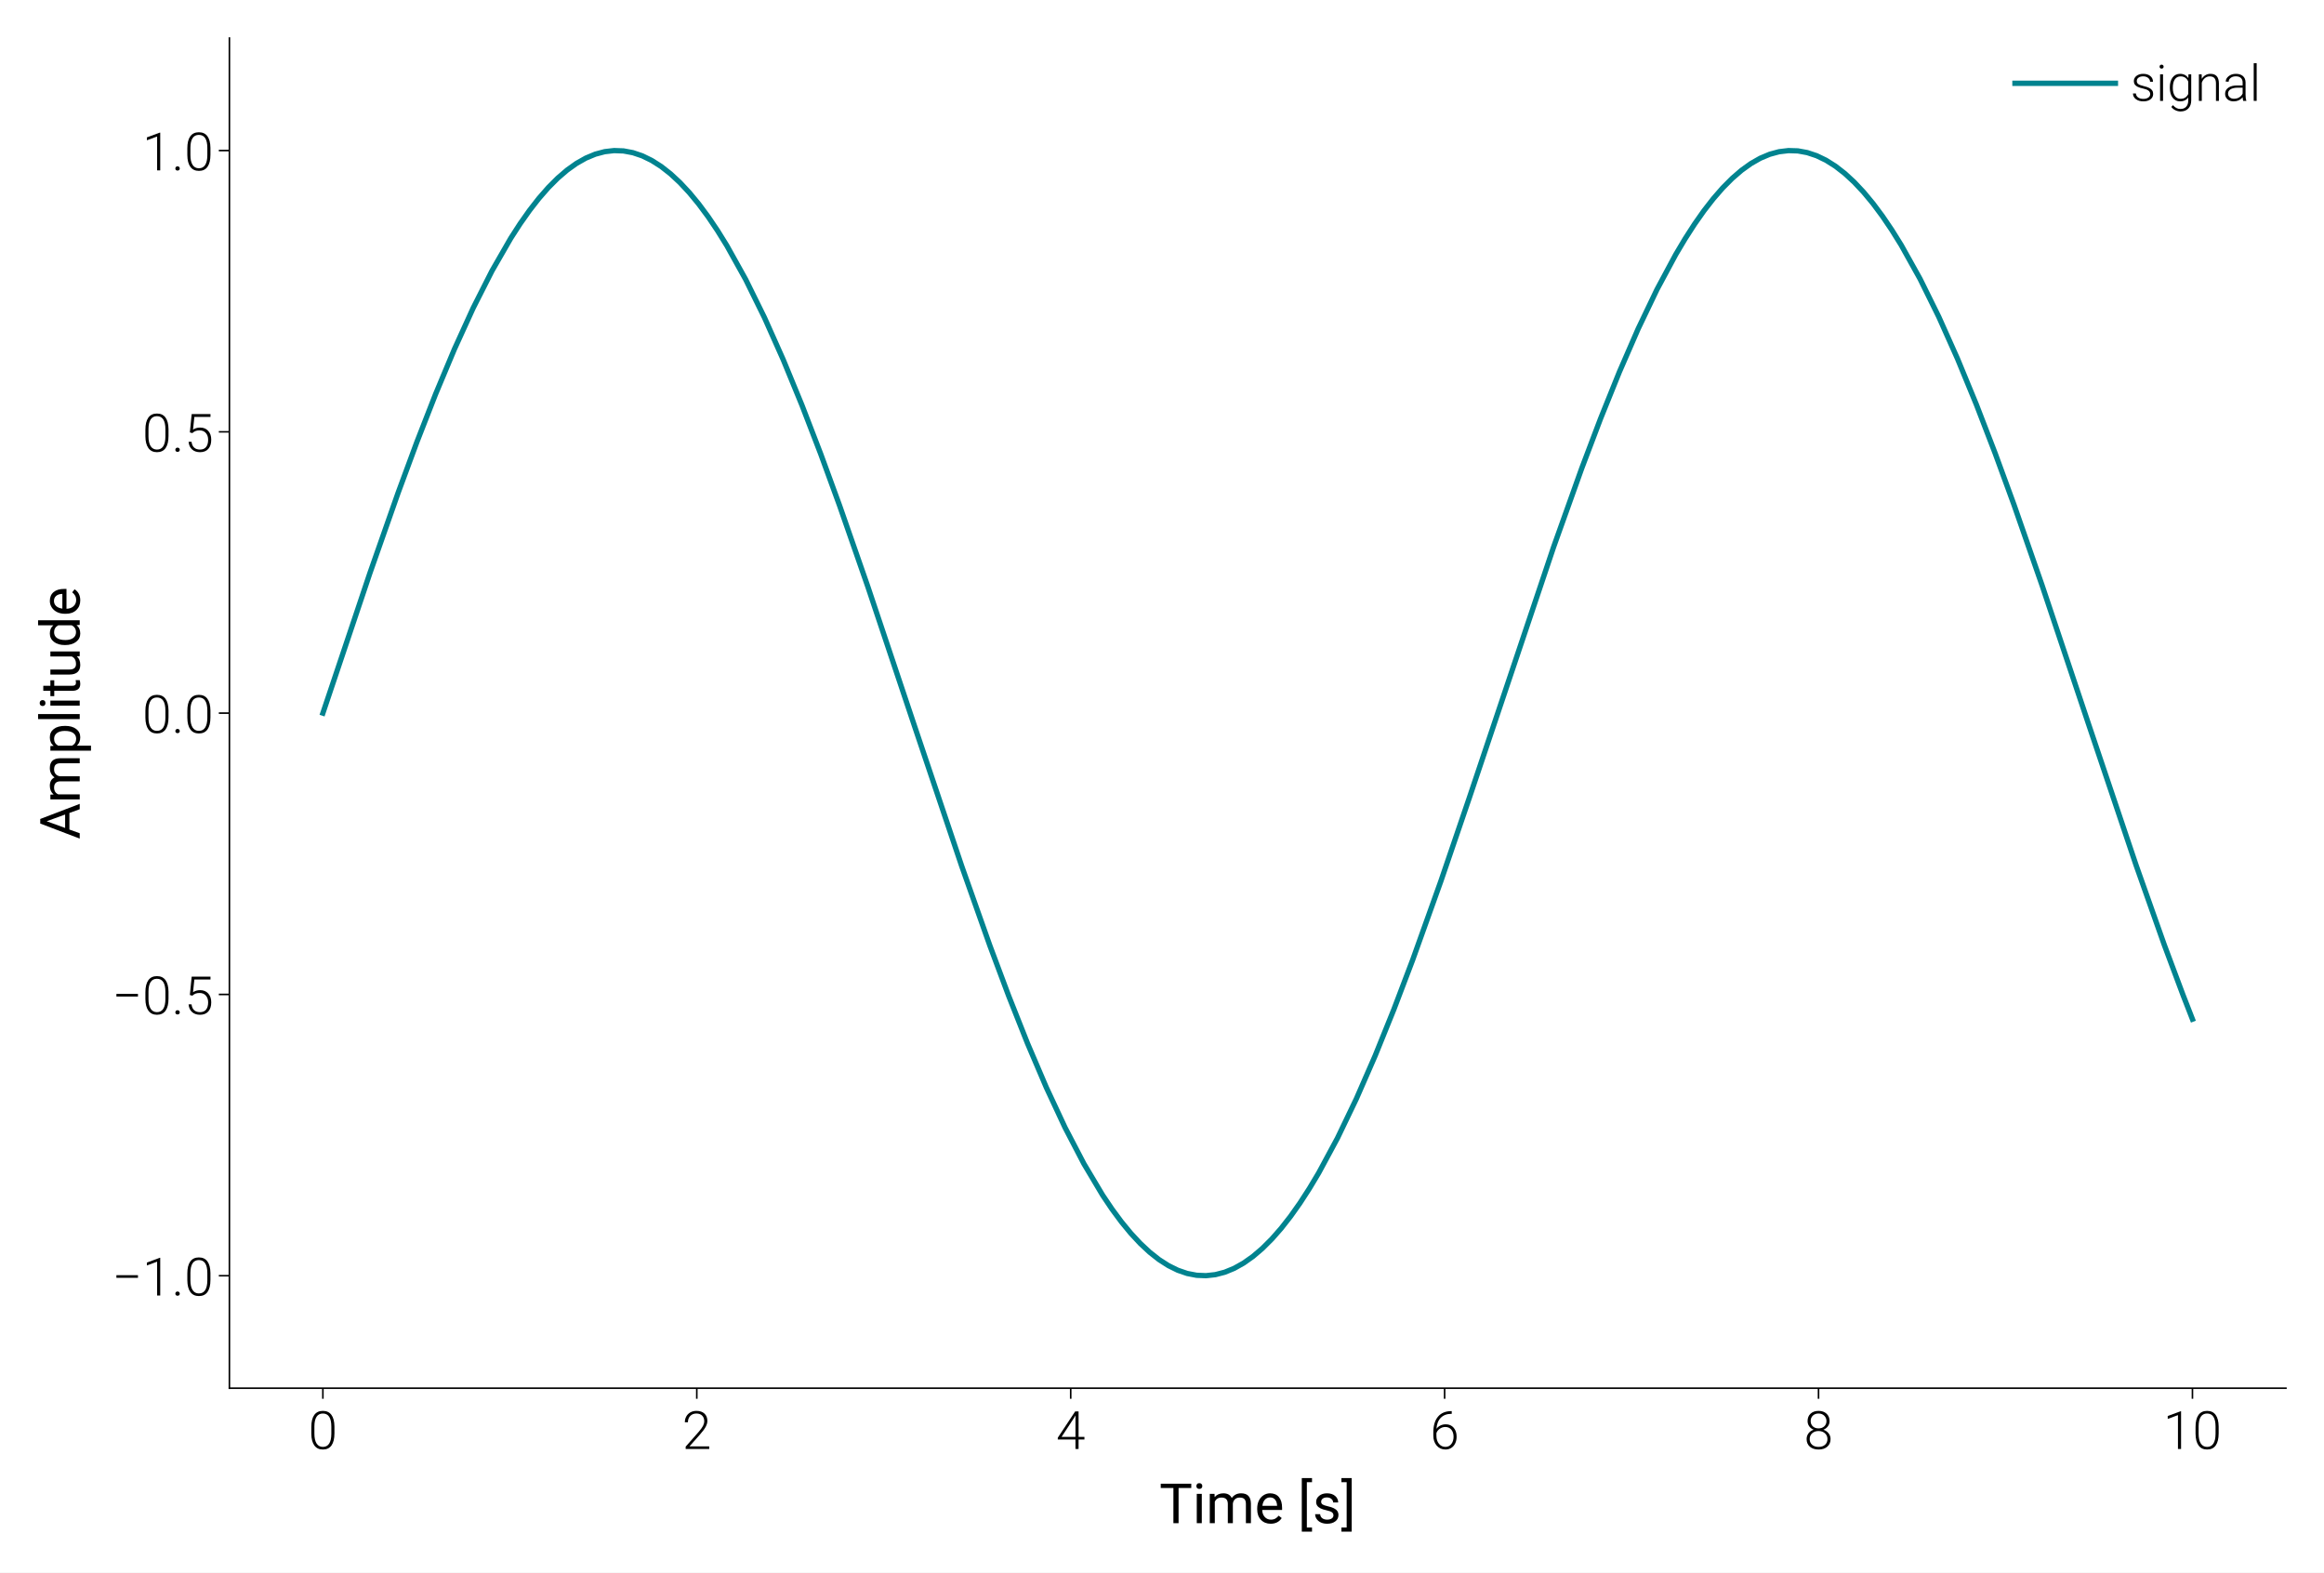
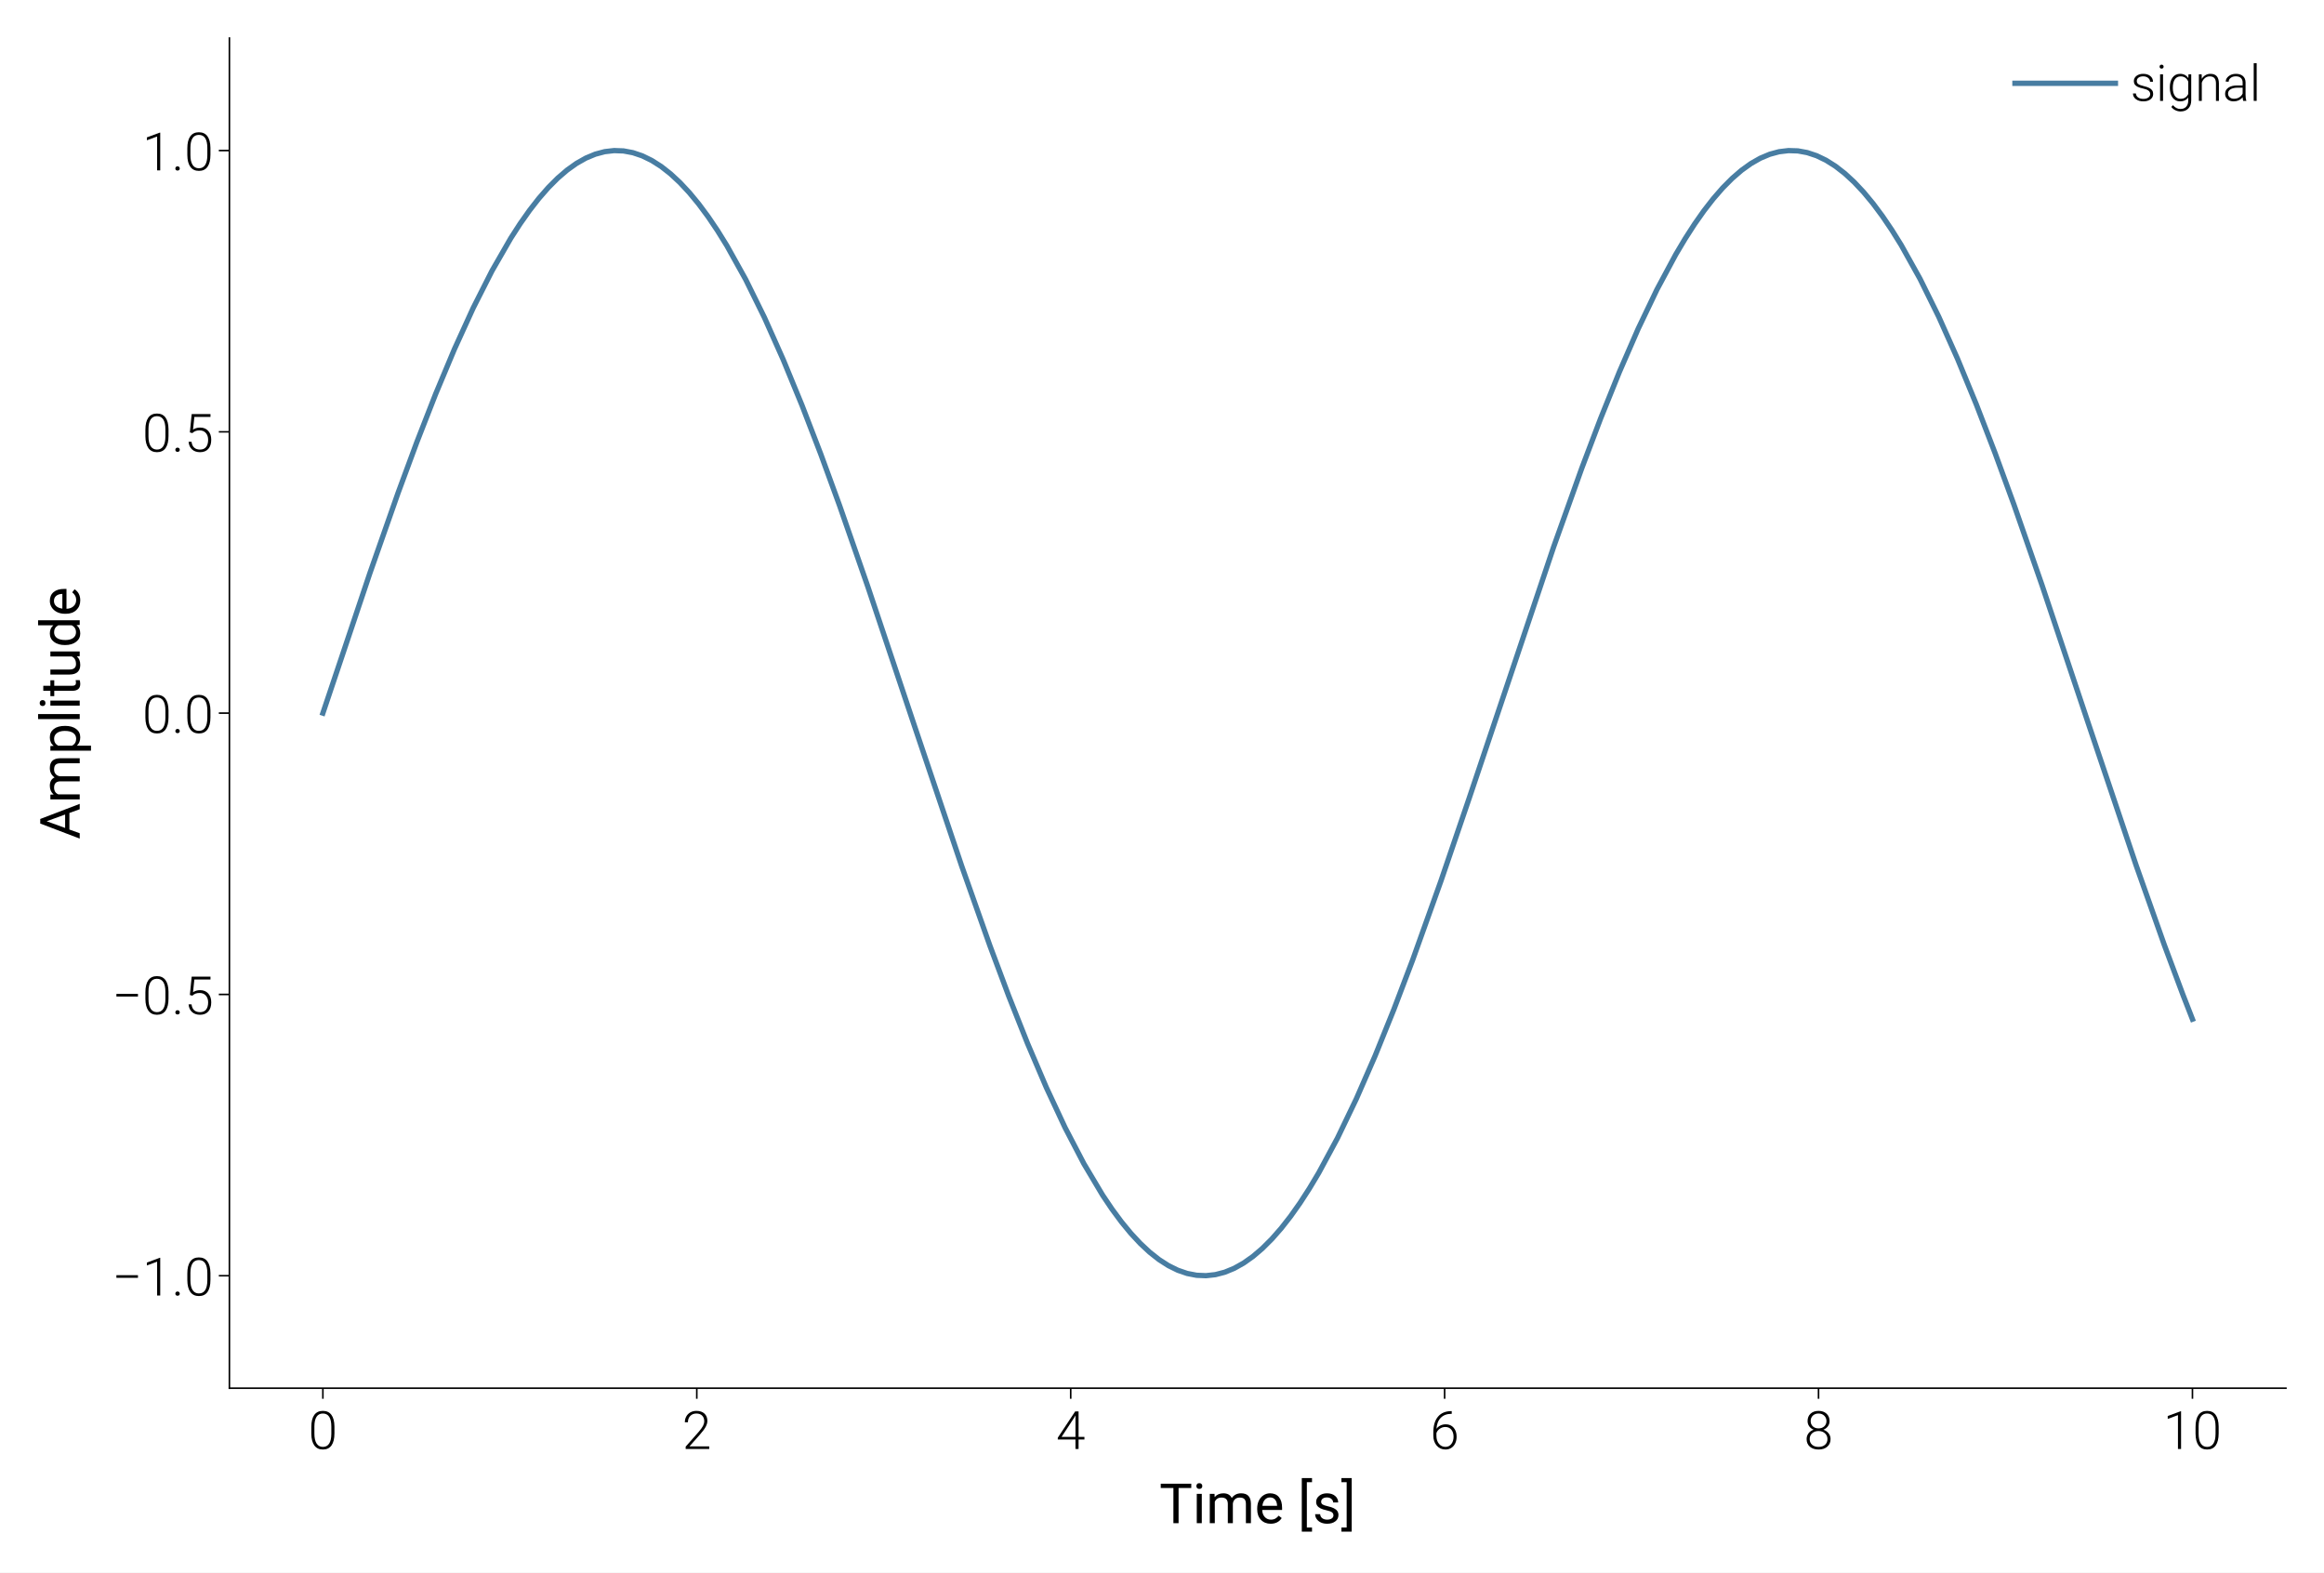
<svg xmlns="http://www.w3.org/2000/svg" xmlns:xlink="http://www.w3.org/1999/xlink" width="439.5pt" height="297.367pt" viewBox="0 0 439.5 297.367" version="1.1">
  <defs>
    <style type="text/css">*{stroke-linejoin: round; stroke-linecap: butt}</style>
  </defs>
  <g id="figure_1">
    <g id="patch_1">
      <path d="M 0 297.367  L 439.5 297.367  L 439.5 0  L 0 0  z " style="fill: #ffffff" />
    </g>
    <g id="axes_1">
      <g id="patch_2">
        <path d="M 43.383 262.505  L 432.3 262.505  L 432.3 7.2  L 43.383 7.2  z " style="fill: #ffffff" />
      </g>
      <g id="matplotlib.axis_1">
        <g id="xtick_1">
          <g id="line2d_1">
            <defs>
              <path id="m32f2108c7e" d="M 0 0  L 0 2  " style="stroke: #000000; stroke-width: 0.3" />
            </defs>
            <g>
              <use xlink:href="#m32f2108c7e" x="61.061" y="262.505" style="stroke: #000000; stroke-width: 0.3" />
            </g>
          </g>
          <g id="text_1">
            <g transform="translate(58.28976 274.0046) scale(0.1 -0.1)">
              <defs>
                <path id="Roboto-Light-30" d="M 3172 1897  Q 3172 934 2819 435  Q 2466 -63 1778 -63  Q 1103 -63 743 426  Q 384 916 375 1850  L 375 2666  Q 375 3625 731 4119  Q 1088 4613 1772 4613  Q 2447 4613 2803 4136  Q 3159 3659 3172 2731  L 3172 1897  z M 2797 2713  Q 2797 3494 2542 3894  Q 2288 4294 1772 4294  Q 1266 4294 1009 3903  Q 753 3513 747 2750  L 747 1856  Q 747 1078 1011 665  Q 1275 253 1778 253  Q 2278 253 2536 656  Q 2794 1059 2797 1838  L 2797 2713  z " transform="scale(0.015625)" />
              </defs>
              <use xlink:href="#Roboto-Light-30" />
            </g>
          </g>
        </g>
        <g id="xtick_2">
          <g id="line2d_2">
            <g>
              <use xlink:href="#m32f2108c7e" x="131.773" y="262.505" style="stroke: #000000; stroke-width: 0.3" />
            </g>
          </g>
          <g id="text_2">
            <g transform="translate(129.0019 274.0046) scale(0.1 -0.1)">
              <defs>
                <path id="Roboto-Light-32" d="M 3278 0  L 428 0  L 428 288  L 1988 2056  Q 2375 2503 2525 2793  Q 2675 3084 2675 3359  Q 2675 3791 2422 4042  Q 2169 4294 1725 4294  Q 1266 4294 983 4000  Q 700 3706 700 3238  L 328 3238  Q 328 3622 501 3937  Q 675 4253 995 4433  Q 1316 4613 1725 4613  Q 2350 4613 2701 4284  Q 3053 3956 3053 3391  Q 3053 3072 2854 2694  Q 2656 2316 2156 1750  L 888 316  L 3278 316  L 3278 0  z " transform="scale(0.015625)" />
              </defs>
              <use xlink:href="#Roboto-Light-32" />
            </g>
          </g>
        </g>
        <g id="xtick_3">
          <g id="line2d_3">
            <g>
              <use xlink:href="#m32f2108c7e" x="202.485" y="262.505" style="stroke: #000000; stroke-width: 0.3" />
            </g>
          </g>
          <g id="text_3">
            <g transform="translate(199.7141 274.0046) scale(0.1 -0.1)">
              <defs>
                <path id="Roboto-Light-34" d="M 2725 1466  L 3434 1466  L 3434 1150  L 2725 1150  L 2725 0  L 2350 0  L 2350 1150  L 209 1150  L 209 1363  L 2316 4550  L 2725 4550  L 2725 1466  z M 669 1466  L 2350 1466  L 2350 4066  L 2184 3778  L 669 1466  z " transform="scale(0.015625)" />
              </defs>
              <use xlink:href="#Roboto-Light-34" />
            </g>
          </g>
        </g>
        <g id="xtick_4">
          <g id="line2d_4">
            <g>
              <use xlink:href="#m32f2108c7e" x="273.197" y="262.505" style="stroke: #000000; stroke-width: 0.3" />
            </g>
          </g>
          <g id="text_4">
            <g transform="translate(270.4262 274.0046) scale(0.1 -0.1)">
              <defs>
                <path id="Roboto-Light-36" d="M 2634 4584  L 2634 4256  L 2591 4256  Q 1775 4256 1306 3776  Q 838 3297 788 2444  Q 975 2703 1265 2845  Q 1556 2988 1916 2988  Q 2516 2988 2870 2573  Q 3225 2159 3225 1491  Q 3225 1047 3059 690  Q 2894 334 2584 135  Q 2275 -63 1878 -63  Q 1225 -63 815 410  Q 406 884 406 1634  L 406 2009  Q 406 3231 962 3901  Q 1519 4572 2541 4584  L 2634 4584  z M 1856 2666  Q 1500 2666 1192 2455  Q 884 2244 781 1919  L 781 1600  Q 781 1006 1086 631  Q 1391 256 1878 256  Q 2316 256 2586 603  Q 2856 950 2856 1478  Q 2856 2016 2586 2341  Q 2316 2666 1856 2666  z " transform="scale(0.015625)" />
              </defs>
              <use xlink:href="#Roboto-Light-36" />
            </g>
          </g>
        </g>
        <g id="xtick_5">
          <g id="line2d_5">
            <g>
              <use xlink:href="#m32f2108c7e" x="343.909" y="262.505" style="stroke: #000000; stroke-width: 0.3" />
            </g>
          </g>
          <g id="text_5">
            <g transform="translate(341.1384 274.0046) scale(0.1 -0.1)">
              <defs>
                <path id="Roboto-Light-38" d="M 3109 3378  Q 3109 3025 2903 2745  Q 2697 2466 2359 2334  Q 2753 2200 2990 1900  Q 3228 1600 3228 1206  Q 3228 622 2831 279  Q 2434 -63 1781 -63  Q 1122 -63 726 278  Q 331 619 331 1206  Q 331 1594 559 1897  Q 788 2200 1184 2334  Q 847 2466 647 2745  Q 447 3025 447 3378  Q 447 3944 811 4278  Q 1175 4613 1775 4613  Q 2375 4613 2742 4275  Q 3109 3938 3109 3378  z M 2853 1203  Q 2853 1628 2550 1901  Q 2247 2175 1775 2175  Q 1303 2175 1003 1906  Q 703 1638 703 1203  Q 703 769 993 511  Q 1284 253 1781 253  Q 2266 253 2559 509  Q 2853 766 2853 1203  z M 2734 3381  Q 2734 3772 2464 4033  Q 2194 4294 1775 4294  Q 1350 4294 1086 4042  Q 822 3791 822 3381  Q 822 2981 1086 2737  Q 1350 2494 1778 2494  Q 2200 2494 2467 2739  Q 2734 2984 2734 3381  z " transform="scale(0.015625)" />
              </defs>
              <use xlink:href="#Roboto-Light-38" />
            </g>
          </g>
        </g>
        <g id="xtick_6">
          <g id="line2d_6">
            <g>
              <use xlink:href="#m32f2108c7e" x="414.622" y="262.505" style="stroke: #000000; stroke-width: 0.3" />
            </g>
          </g>
          <g id="text_6">
            <g transform="translate(409.0794 274.0046) scale(0.1 -0.1)">
              <defs>
                <path id="Roboto-Light-31" d="M 2169 0  L 1794 0  L 1794 4100  L 556 3641  L 556 3991  L 2106 4566  L 2169 4566  L 2169 0  z " transform="scale(0.015625)" />
              </defs>
              <use xlink:href="#Roboto-Light-31" />
              <use xlink:href="#Roboto-Light-30" transform="translate(55.41992 0)" />
            </g>
          </g>
        </g>
        <g id="text_7">
          <g transform="translate(219.2612 288.0339) scale(0.105 -0.105)">
            <defs>
              <path id="Roboto-Regular-54" d="M 3672 4056  L 2209 4056  L 2209 0  L 1613 0  L 1613 4056  L 153 4056  L 153 4550  L 3672 4550  L 3672 4056  z " transform="scale(0.015625)" />
              <path id="Roboto-Regular-69" d="M 1066 0  L 488 0  L 488 3381  L 1066 3381  L 1066 0  z M 441 4278  Q 441 4419 527 4516  Q 613 4613 781 4613  Q 950 4613 1037 4516  Q 1125 4419 1125 4278  Q 1125 4138 1037 4044  Q 950 3950 781 3950  Q 613 3950 527 4044  Q 441 4138 441 4278  z " transform="scale(0.015625)" />
              <path id="Roboto-Regular-6d" d="M 981 3381  L 997 3006  Q 1369 3444 2000 3444  Q 2709 3444 2966 2900  Q 3134 3144 3404 3294  Q 3675 3444 4044 3444  Q 5156 3444 5175 2266  L 5175 0  L 4597 0  L 4597 2231  Q 4597 2594 4431 2773  Q 4266 2953 3875 2953  Q 3553 2953 3340 2761  Q 3128 2569 3094 2244  L 3094 0  L 2513 0  L 2513 2216  Q 2513 2953 1791 2953  Q 1222 2953 1013 2469  L 1013 0  L 434 0  L 434 3381  L 981 3381  z " transform="scale(0.015625)" />
              <path id="Roboto-Regular-65" d="M 1841 -63  Q 1153 -63 722 389  Q 291 841 291 1597  L 291 1703  Q 291 2206 483 2601  Q 675 2997 1020 3220  Q 1366 3444 1769 3444  Q 2428 3444 2793 3009  Q 3159 2575 3159 1766  L 3159 1525  L 869 1525  Q 881 1025 1161 717  Q 1441 409 1872 409  Q 2178 409 2390 534  Q 2603 659 2763 866  L 3116 591  Q 2691 -63 1841 -63  z M 1769 2969  Q 1419 2969 1181 2714  Q 944 2459 888 2000  L 2581 2000  L 2581 2044  Q 2556 2484 2343 2726  Q 2131 2969 1769 2969  z " transform="scale(0.015625)" />
              <path id="Roboto-Regular-20" transform="scale(0.015625)" />
              <path id="Roboto-Regular-5b" d="M 1634 4725  L 1038 4725  L 1038 -500  L 1634 -500  L 1634 -975  L 456 -975  L 456 5200  L 1634 5200  L 1634 4725  z " transform="scale(0.015625)" />
              <path id="Roboto-Regular-73" d="M 2406 897  Q 2406 1131 2229 1261  Q 2053 1391 1614 1484  Q 1175 1578 917 1709  Q 659 1841 536 2022  Q 413 2203 413 2453  Q 413 2869 764 3156  Q 1116 3444 1663 3444  Q 2238 3444 2595 3147  Q 2953 2850 2953 2388  L 2372 2388  Q 2372 2625 2170 2797  Q 1969 2969 1663 2969  Q 1347 2969 1169 2831  Q 991 2694 991 2472  Q 991 2263 1156 2156  Q 1322 2050 1755 1953  Q 2188 1856 2456 1722  Q 2725 1588 2854 1398  Q 2984 1209 2984 938  Q 2984 484 2621 210  Q 2259 -63 1681 -63  Q 1275 -63 962 81  Q 650 225 473 483  Q 297 741 297 1041  L 875 1041  Q 891 750 1108 579  Q 1325 409 1681 409  Q 2009 409 2207 542  Q 2406 675 2406 897  z " transform="scale(0.015625)" />
              <path id="Roboto-Regular-5d" d="M 28 5200  L 1209 5200  L 1209 -975  L 28 -975  L 28 -500  L 631 -500  L 631 4725  L 28 4725  L 28 5200  z " transform="scale(0.015625)" />
            </defs>
            <use xlink:href="#Roboto-Regular-54" />
            <use xlink:href="#Roboto-Regular-69" transform="translate(59.66797 0)" />
            <use xlink:href="#Roboto-Regular-6d" transform="translate(83.93555 0)" />
            <use xlink:href="#Roboto-Regular-65" transform="translate(171.582 0)" />
            <use xlink:href="#Roboto-Regular-20" transform="translate(224.5605 0)" />
            <use xlink:href="#Roboto-Regular-5b" transform="translate(249.3164 0)" />
            <use xlink:href="#Roboto-Regular-73" transform="translate(275.8301 0)" />
            <use xlink:href="#Roboto-Regular-5d" transform="translate(327.3926 0)" />
          </g>
        </g>
      </g>
      <g id="matplotlib.axis_2">
        <g id="ytick_1">
          <g id="line2d_7">
            <defs>
              <path id="m2384287460" d="M 0 0  L -2 0  " style="stroke: #000000; stroke-width: 0.3" />
            </defs>
            <g>
              <use xlink:href="#m2384287460" x="43.383" y="241.236" style="stroke: #000000; stroke-width: 0.3" />
            </g>
          </g>
          <g id="text_8">
            <g transform="translate(21.20781 244.9859) scale(0.1 -0.1)">
              <defs>
                <path id="Roboto-Light-2212" d="M 3125 2144  L 516 2144  L 516 2463  L 3125 2463  L 3125 2144  z " transform="scale(0.015625)" />
                <path id="Roboto-Light-2e" d="M 453 225  Q 453 334 523 411  Q 594 488 719 488  Q 844 488 916 411  Q 988 334 988 225  Q 988 116 916 45  Q 844 -25 719 -25  Q 594 -25 523 45  Q 453 116 453 225  z " transform="scale(0.015625)" />
              </defs>
              <use xlink:href="#Roboto-Light-2212" />
              <use xlink:href="#Roboto-Light-31" transform="translate(57.03125 0)" />
              <use xlink:href="#Roboto-Light-2e" transform="translate(112.4512 0)" />
              <use xlink:href="#Roboto-Light-30" transform="translate(136.3281 0)" />
            </g>
          </g>
        </g>
        <g id="ytick_2">
          <g id="line2d_8">
            <g>
              <use xlink:href="#m2384287460" x="43.383" y="188.044" style="stroke: #000000; stroke-width: 0.3" />
            </g>
          </g>
          <g id="text_9">
            <g transform="translate(21.20781 191.7935) scale(0.1 -0.1)">
              <defs>
                <path id="Roboto-Light-35" d="M 681 2331  L 903 4550  L 3178 4550  L 3178 4203  L 1225 4203  L 1066 2666  Q 1431 2916 1922 2916  Q 2538 2916 2903 2516  Q 3269 2116 3269 1450  Q 3269 731 2912 334  Q 2556 -63 1909 -63  Q 1316 -63 947 268  Q 578 600 525 1197  L 884 1197  Q 938 731 1200 492  Q 1463 253 1909 253  Q 2397 253 2645 562  Q 2894 872 2894 1444  Q 2894 1944 2616 2259  Q 2338 2575 1856 2575  Q 1591 2575 1394 2508  Q 1197 2441 978 2247  L 681 2331  z " transform="scale(0.015625)" />
              </defs>
              <use xlink:href="#Roboto-Light-2212" />
              <use xlink:href="#Roboto-Light-30" transform="translate(57.03125 0)" />
              <use xlink:href="#Roboto-Light-2e" transform="translate(112.4512 0)" />
              <use xlink:href="#Roboto-Light-35" transform="translate(136.3281 0)" />
            </g>
          </g>
        </g>
        <g id="ytick_3">
          <g id="line2d_9">
            <g>
              <use xlink:href="#m2384287460" x="43.383" y="134.851" style="stroke: #000000; stroke-width: 0.3" />
            </g>
          </g>
          <g id="text_10">
            <g transform="translate(26.91094 138.6011) scale(0.1 -0.1)">
              <use xlink:href="#Roboto-Light-30" />
              <use xlink:href="#Roboto-Light-2e" transform="translate(55.41992 0)" />
              <use xlink:href="#Roboto-Light-30" transform="translate(79.29688 0)" />
            </g>
          </g>
        </g>
        <g id="ytick_4">
          <g id="line2d_10">
            <g>
              <use xlink:href="#m2384287460" x="43.383" y="81.659" style="stroke: #000000; stroke-width: 0.3" />
            </g>
          </g>
          <g id="text_11">
            <g transform="translate(26.91094 85.40876) scale(0.1 -0.1)">
              <use xlink:href="#Roboto-Light-30" />
              <use xlink:href="#Roboto-Light-2e" transform="translate(55.41992 0)" />
              <use xlink:href="#Roboto-Light-35" transform="translate(79.29688 0)" />
            </g>
          </g>
        </g>
        <g id="ytick_5">
          <g id="line2d_11">
            <g>
              <use xlink:href="#m2384287460" x="43.383" y="28.466" style="stroke: #000000; stroke-width: 0.3" />
            </g>
          </g>
          <g id="text_12">
            <g transform="translate(26.91094 32.21638) scale(0.1 -0.1)">
              <use xlink:href="#Roboto-Light-31" />
              <use xlink:href="#Roboto-Light-2e" transform="translate(55.41992 0)" />
              <use xlink:href="#Roboto-Light-30" transform="translate(79.29688 0)" />
            </g>
          </g>
        </g>
        <g id="text_13">
          <g transform="translate(15.075 158.7234) rotate(-90) scale(0.105 -0.105)">
            <defs>
              <path id="Roboto-Regular-41" d="M 3041 1188  L 1134 1188  L 706 0  L 88 0  L 1825 4550  L 2350 4550  L 4091 0  L 3475 0  L 3041 1188  z M 1316 1681  L 2863 1681  L 2088 3809  L 1316 1681  z " transform="scale(0.015625)" />
              <path id="Roboto-Regular-70" d="M 3294 1653  Q 3294 881 2941 409  Q 2588 -63 1984 -63  Q 1369 -63 1016 328  L 1016 -1300  L 438 -1300  L 438 3381  L 966 3381  L 994 3006  Q 1347 3444 1975 3444  Q 2584 3444 2939 2984  Q 3294 2525 3294 1706  L 3294 1653  z M 2716 1719  Q 2716 2291 2472 2622  Q 2228 2953 1803 2953  Q 1278 2953 1016 2488  L 1016 872  Q 1275 409 1809 409  Q 2225 409 2470 739  Q 2716 1069 2716 1719  z " transform="scale(0.015625)" />
              <path id="Roboto-Regular-6c" d="M 1066 0  L 488 0  L 488 4800  L 1066 4800  L 1066 0  z " transform="scale(0.015625)" />
              <path id="Roboto-Regular-74" d="M 1222 4200  L 1222 3381  L 1853 3381  L 1853 2934  L 1222 2934  L 1222 838  Q 1222 634 1306 532  Q 1391 431 1594 431  Q 1694 431 1869 469  L 1869 0  Q 1641 -63 1425 -63  Q 1038 -63 841 171  Q 644 406 644 838  L 644 2934  L 28 2934  L 28 3381  L 644 3381  L 644 4200  L 1222 4200  z " transform="scale(0.015625)" />
              <path id="Roboto-Regular-75" d="M 2525 334  Q 2188 -63 1534 -63  Q 994 -63 711 251  Q 428 566 425 1181  L 425 3381  L 1003 3381  L 1003 1197  Q 1003 428 1628 428  Q 2291 428 2509 922  L 2509 3381  L 3088 3381  L 3088 0  L 2538 0  L 2525 334  z " transform="scale(0.015625)" />
              <path id="Roboto-Regular-64" d="M 297 1719  Q 297 2497 665 2970  Q 1034 3444 1631 3444  Q 2225 3444 2572 3038  L 2572 4800  L 3150 4800  L 3150 0  L 2619 0  L 2591 363  Q 2244 -63 1625 -63  Q 1038 -63 667 418  Q 297 900 297 1675  L 297 1719  z M 875 1653  Q 875 1078 1112 753  Q 1350 428 1769 428  Q 2319 428 2572 922  L 2572 2475  Q 2313 2953 1775 2953  Q 1350 2953 1112 2625  Q 875 2297 875 1653  z " transform="scale(0.015625)" />
            </defs>
            <use xlink:href="#Roboto-Regular-41" />
            <use xlink:href="#Roboto-Regular-6d" transform="translate(65.23438 0)" />
            <use xlink:href="#Roboto-Regular-70" transform="translate(152.8809 0)" />
            <use xlink:href="#Roboto-Regular-6c" transform="translate(208.9844 0)" />
            <use xlink:href="#Roboto-Regular-69" transform="translate(233.252 0)" />
            <use xlink:href="#Roboto-Regular-74" transform="translate(257.5195 0)" />
            <use xlink:href="#Roboto-Regular-75" transform="translate(290.1855 0)" />
            <use xlink:href="#Roboto-Regular-64" transform="translate(345.3125 0)" />
            <use xlink:href="#Roboto-Regular-65" transform="translate(401.709 0)" />
          </g>
        </g>
      </g>
      <g id="line2d_12">
-         <path d="M 61.061 134.851  L 69.944 108.402  L 75.274 93.226  L 78.828 83.613  L 82.381 74.517  L 85.934 66.03  L 89.488 58.238  L 93.041 51.219  L 96.595 45.044  L 98.371 42.293  L 100.148 39.775  L 101.925 37.497  L 103.701 35.466  L 105.478 33.685  L 107.255 32.16  L 109.031 30.893  L 110.808 29.89  L 112.585 29.151  L 114.361 28.679  L 116.138 28.475  L 117.915 28.54  L 119.692 28.873  L 121.468 29.474  L 123.245 30.341  L 125.022 31.471  L 126.798 32.863  L 128.575 34.512  L 130.352 36.415  L 132.128 38.566  L 133.905 40.96  L 135.682 43.591  L 137.458 46.452  L 141.012 52.837  L 144.565 60.049  L 148.119 68.017  L 151.672 76.658  L 155.225 85.888  L 158.779 95.611  L 164.109 110.907  L 172.992 137.429  L 181.876 163.79  L 187.206 178.837  L 190.759 188.333  L 194.312 197.291  L 197.866 205.618  L 201.419 213.23  L 204.973 220.052  L 208.526 226.014  L 210.303 228.654  L 212.079 231.056  L 213.856 233.216  L 215.633 235.127  L 217.409 236.785  L 219.186 238.186  L 220.963 239.326  L 222.739 240.202  L 224.516 240.812  L 226.293 241.155  L 228.069 241.229  L 229.846 241.035  L 231.623 240.573  L 233.4 239.843  L 235.176 238.849  L 236.953 237.592  L 238.73 236.076  L 240.506 234.304  L 242.283 232.281  L 244.06 230.012  L 245.836 227.503  L 247.613 224.76  L 249.39 221.79  L 252.943 215.199  L 256.496 207.798  L 260.05 199.66  L 263.603 190.868  L 267.157 181.511  L 272.487 166.624  L 277.817 151.015  L 293.807 103.44  L 299.137 88.531  L 302.69 79.156  L 306.244 70.343  L 309.797 62.18  L 313.35 54.752  L 316.904 48.131  L 318.681 45.145  L 320.457 42.386  L 322.234 39.86  L 324.011 37.574  L 325.787 35.533  L 327.564 33.744  L 329.341 32.209  L 331.117 30.934  L 332.894 29.921  L 334.671 29.173  L 336.447 28.691  L 338.224 28.478  L 340.001 28.533  L 341.777 28.857  L 343.554 29.448  L 345.331 30.306  L 347.108 31.427  L 348.884 32.809  L 350.661 34.449  L 352.438 36.343  L 354.214 38.485  L 355.991 40.871  L 357.768 43.494  L 359.544 46.347  L 363.098 52.717  L 366.651 59.915  L 370.204 67.87  L 373.758 76.5  L 377.311 85.72  L 380.865 95.435  L 386.195 110.722  L 395.078 137.24  L 403.962 163.608  L 409.292 178.664  L 412.845 188.17  L 414.622 192.727  L 414.622 192.727  " clip-path="url(#p816852bf2b)" style="fill: none; stroke: #00838f; stroke-linecap: square" />
+         <path d="M 61.061 134.851  L 69.944 108.402  L 75.274 93.226  L 78.828 83.613  L 82.381 74.517  L 85.934 66.03  L 89.488 58.238  L 93.041 51.219  L 96.595 45.044  L 98.371 42.293  L 100.148 39.775  L 101.925 37.497  L 103.701 35.466  L 105.478 33.685  L 107.255 32.16  L 109.031 30.893  L 110.808 29.89  L 112.585 29.151  L 114.361 28.679  L 116.138 28.475  L 117.915 28.54  L 119.692 28.873  L 121.468 29.474  L 123.245 30.341  L 125.022 31.471  L 126.798 32.863  L 128.575 34.512  L 130.352 36.415  L 132.128 38.566  L 133.905 40.96  L 135.682 43.591  L 137.458 46.452  L 141.012 52.837  L 144.565 60.049  L 148.119 68.017  L 151.672 76.658  L 155.225 85.888  L 158.779 95.611  L 164.109 110.907  L 172.992 137.429  L 181.876 163.79  L 187.206 178.837  L 190.759 188.333  L 194.312 197.291  L 197.866 205.618  L 201.419 213.23  L 204.973 220.052  L 208.526 226.014  L 210.303 228.654  L 212.079 231.056  L 213.856 233.216  L 215.633 235.127  L 217.409 236.785  L 219.186 238.186  L 220.963 239.326  L 222.739 240.202  L 224.516 240.812  L 226.293 241.155  L 228.069 241.229  L 229.846 241.035  L 231.623 240.573  L 233.4 239.843  L 235.176 238.849  L 236.953 237.592  L 238.73 236.076  L 240.506 234.304  L 242.283 232.281  L 244.06 230.012  L 245.836 227.503  L 247.613 224.76  L 249.39 221.79  L 252.943 215.199  L 256.496 207.798  L 260.05 199.66  L 263.603 190.868  L 267.157 181.511  L 272.487 166.624  L 277.817 151.015  L 293.807 103.44  L 299.137 88.531  L 302.69 79.156  L 306.244 70.343  L 309.797 62.18  L 313.35 54.752  L 316.904 48.131  L 318.681 45.145  L 320.457 42.386  L 322.234 39.86  L 324.011 37.574  L 325.787 35.533  L 327.564 33.744  L 329.341 32.209  L 331.117 30.934  L 332.894 29.921  L 334.671 29.173  L 336.447 28.691  L 338.224 28.478  L 340.001 28.533  L 341.777 28.857  L 343.554 29.448  L 345.331 30.306  L 347.108 31.427  L 348.884 32.809  L 350.661 34.449  L 352.438 36.343  L 354.214 38.485  L 355.991 40.871  L 357.768 43.494  L 359.544 46.347  L 363.098 52.717  L 366.651 59.915  L 370.204 67.87  L 373.758 76.5  L 377.311 85.72  L 380.865 95.435  L 386.195 110.722  L 395.078 137.24  L 403.962 163.608  L 409.292 178.664  L 412.845 188.17  L 414.622 192.727  L 414.622 192.727  " clip-path="url(#p816852bf2b)" style="fill: none; stroke: #487da2; stroke-linecap: square" />
      </g>
      <g id="patch_3">
        <path d="M 43.383 262.505  L 43.383 7.2  " style="fill: none; stroke: #000000; stroke-width: 0.3; stroke-linejoin: miter; stroke-linecap: square" />
      </g>
      <g id="patch_4">
        <path d="M 43.383 262.505  L 432.3 262.505  " style="fill: none; stroke: #000000; stroke-width: 0.3; stroke-linejoin: miter; stroke-linecap: square" />
      </g>
      <g id="legend_1">
        <g id="line2d_13">
-           <path d="M 381.055 15.75  L 390.555 15.75  L 400.055 15.75  " style="fill: none; stroke: #00838f; stroke-linecap: square" />
+           <path d="M 381.055 15.75  L 390.555 15.75  L 400.055 15.75  " style="fill: none; stroke: #487da2; stroke-linecap: square" />
        </g>
        <g id="text_14">
          <g transform="translate(402.9046 19.075) scale(0.095 -0.095)">
            <defs>
              <path id="Roboto-Light-73" d="M 2513 859  Q 2513 1138 2289 1306  Q 2066 1475 1616 1570  Q 1166 1666 917 1789  Q 669 1913 548 2091  Q 428 2269 428 2522  Q 428 2922 762 3183  Q 1097 3444 1619 3444  Q 2184 3444 2526 3164  Q 2869 2884 2869 2434  L 2494 2434  Q 2494 2731 2245 2928  Q 1997 3125 1619 3125  Q 1250 3125 1026 2961  Q 803 2797 803 2534  Q 803 2281 989 2142  Q 1175 2003 1667 1887  Q 2159 1772 2404 1640  Q 2650 1509 2769 1325  Q 2888 1141 2888 878  Q 2888 450 2542 193  Q 2197 -63 1641 -63  Q 1050 -63 683 223  Q 316 509 316 947  L 691 947  Q 713 619 967 436  Q 1222 253 1641 253  Q 2031 253 2272 425  Q 2513 597 2513 859  z " transform="scale(0.015625)" />
              <path id="Roboto-Light-69" d="M 906 0  L 531 0  L 531 3381  L 906 3381  L 906 0  z M 466 4359  Q 466 4466 534 4539  Q 603 4613 722 4613  Q 841 4613 911 4539  Q 981 4466 981 4359  Q 981 4253 911 4181  Q 841 4109 722 4109  Q 603 4109 534 4181  Q 466 4253 466 4359  z " transform="scale(0.015625)" />
              <path id="Roboto-Light-67" d="M 338 1722  Q 338 2516 689 2980  Q 1041 3444 1644 3444  Q 2334 3444 2694 2894  L 2713 3381  L 3063 3381  L 3063 69  Q 3063 -584 2697 -965  Q 2331 -1347 1706 -1347  Q 1353 -1347 1033 -1189  Q 713 -1031 528 -769  L 738 -544  Q 1134 -1031 1681 -1031  Q 2150 -1031 2412 -754  Q 2675 -478 2684 13  L 2684 438  Q 2325 -63 1638 -63  Q 1050 -63 694 406  Q 338 875 338 1672  L 338 1722  z M 716 1656  Q 716 1009 975 636  Q 1234 263 1706 263  Q 2397 263 2684 881  L 2684 2453  Q 2553 2778 2306 2948  Q 2059 3119 1713 3119  Q 1241 3119 978 2748  Q 716 2378 716 1656  z " transform="scale(0.015625)" />
              <path id="Roboto-Light-6e" d="M 844 3381  L 856 2803  Q 1047 3116 1331 3280  Q 1616 3444 1959 3444  Q 2503 3444 2768 3137  Q 3034 2831 3038 2219  L 3038 0  L 2666 0  L 2666 2222  Q 2663 2675 2473 2897  Q 2284 3119 1869 3119  Q 1522 3119 1255 2901  Q 988 2684 859 2316  L 859 0  L 488 0  L 488 3381  L 844 3381  z " transform="scale(0.015625)" />
              <path id="Roboto-Light-61" d="M 2622 0  Q 2566 159 2550 472  Q 2353 216 2048 76  Q 1744 -63 1403 -63  Q 916 -63 614 209  Q 313 481 313 897  Q 313 1391 723 1678  Q 1134 1966 1869 1966  L 2547 1966  L 2547 2350  Q 2547 2713 2323 2920  Q 2100 3128 1672 3128  Q 1281 3128 1025 2928  Q 769 2728 769 2447  L 394 2450  Q 394 2853 769 3148  Q 1144 3444 1691 3444  Q 2256 3444 2582 3161  Q 2909 2878 2919 2372  L 2919 772  Q 2919 281 3022 38  L 3022 0  L 2622 0  z M 1447 269  Q 1822 269 2117 450  Q 2413 631 2547 934  L 2547 1678  L 1878 1678  Q 1319 1672 1003 1473  Q 688 1275 688 928  Q 688 644 898 456  Q 1109 269 1447 269  z " transform="scale(0.015625)" />
              <path id="Roboto-Light-6c" d="M 906 0  L 531 0  L 531 4800  L 906 4800  L 906 0  z " transform="scale(0.015625)" />
            </defs>
            <use xlink:href="#Roboto-Light-73" />
            <use xlink:href="#Roboto-Light-69" transform="translate(50.63477 0)" />
            <use xlink:href="#Roboto-Light-67" transform="translate(73.04688 0)" />
            <use xlink:href="#Roboto-Light-6e" transform="translate(128.5156 0)" />
            <use xlink:href="#Roboto-Light-61" transform="translate(183.4473 0)" />
            <use xlink:href="#Roboto-Light-6c" transform="translate(237.0117 0)" />
          </g>
        </g>
      </g>
    </g>
  </g>
  <defs>
    <clipPath id="p816852bf2b">
      <rect x="43.383" y="7.2" width="388.917" height="255.305" />
    </clipPath>
  </defs>
</svg>
